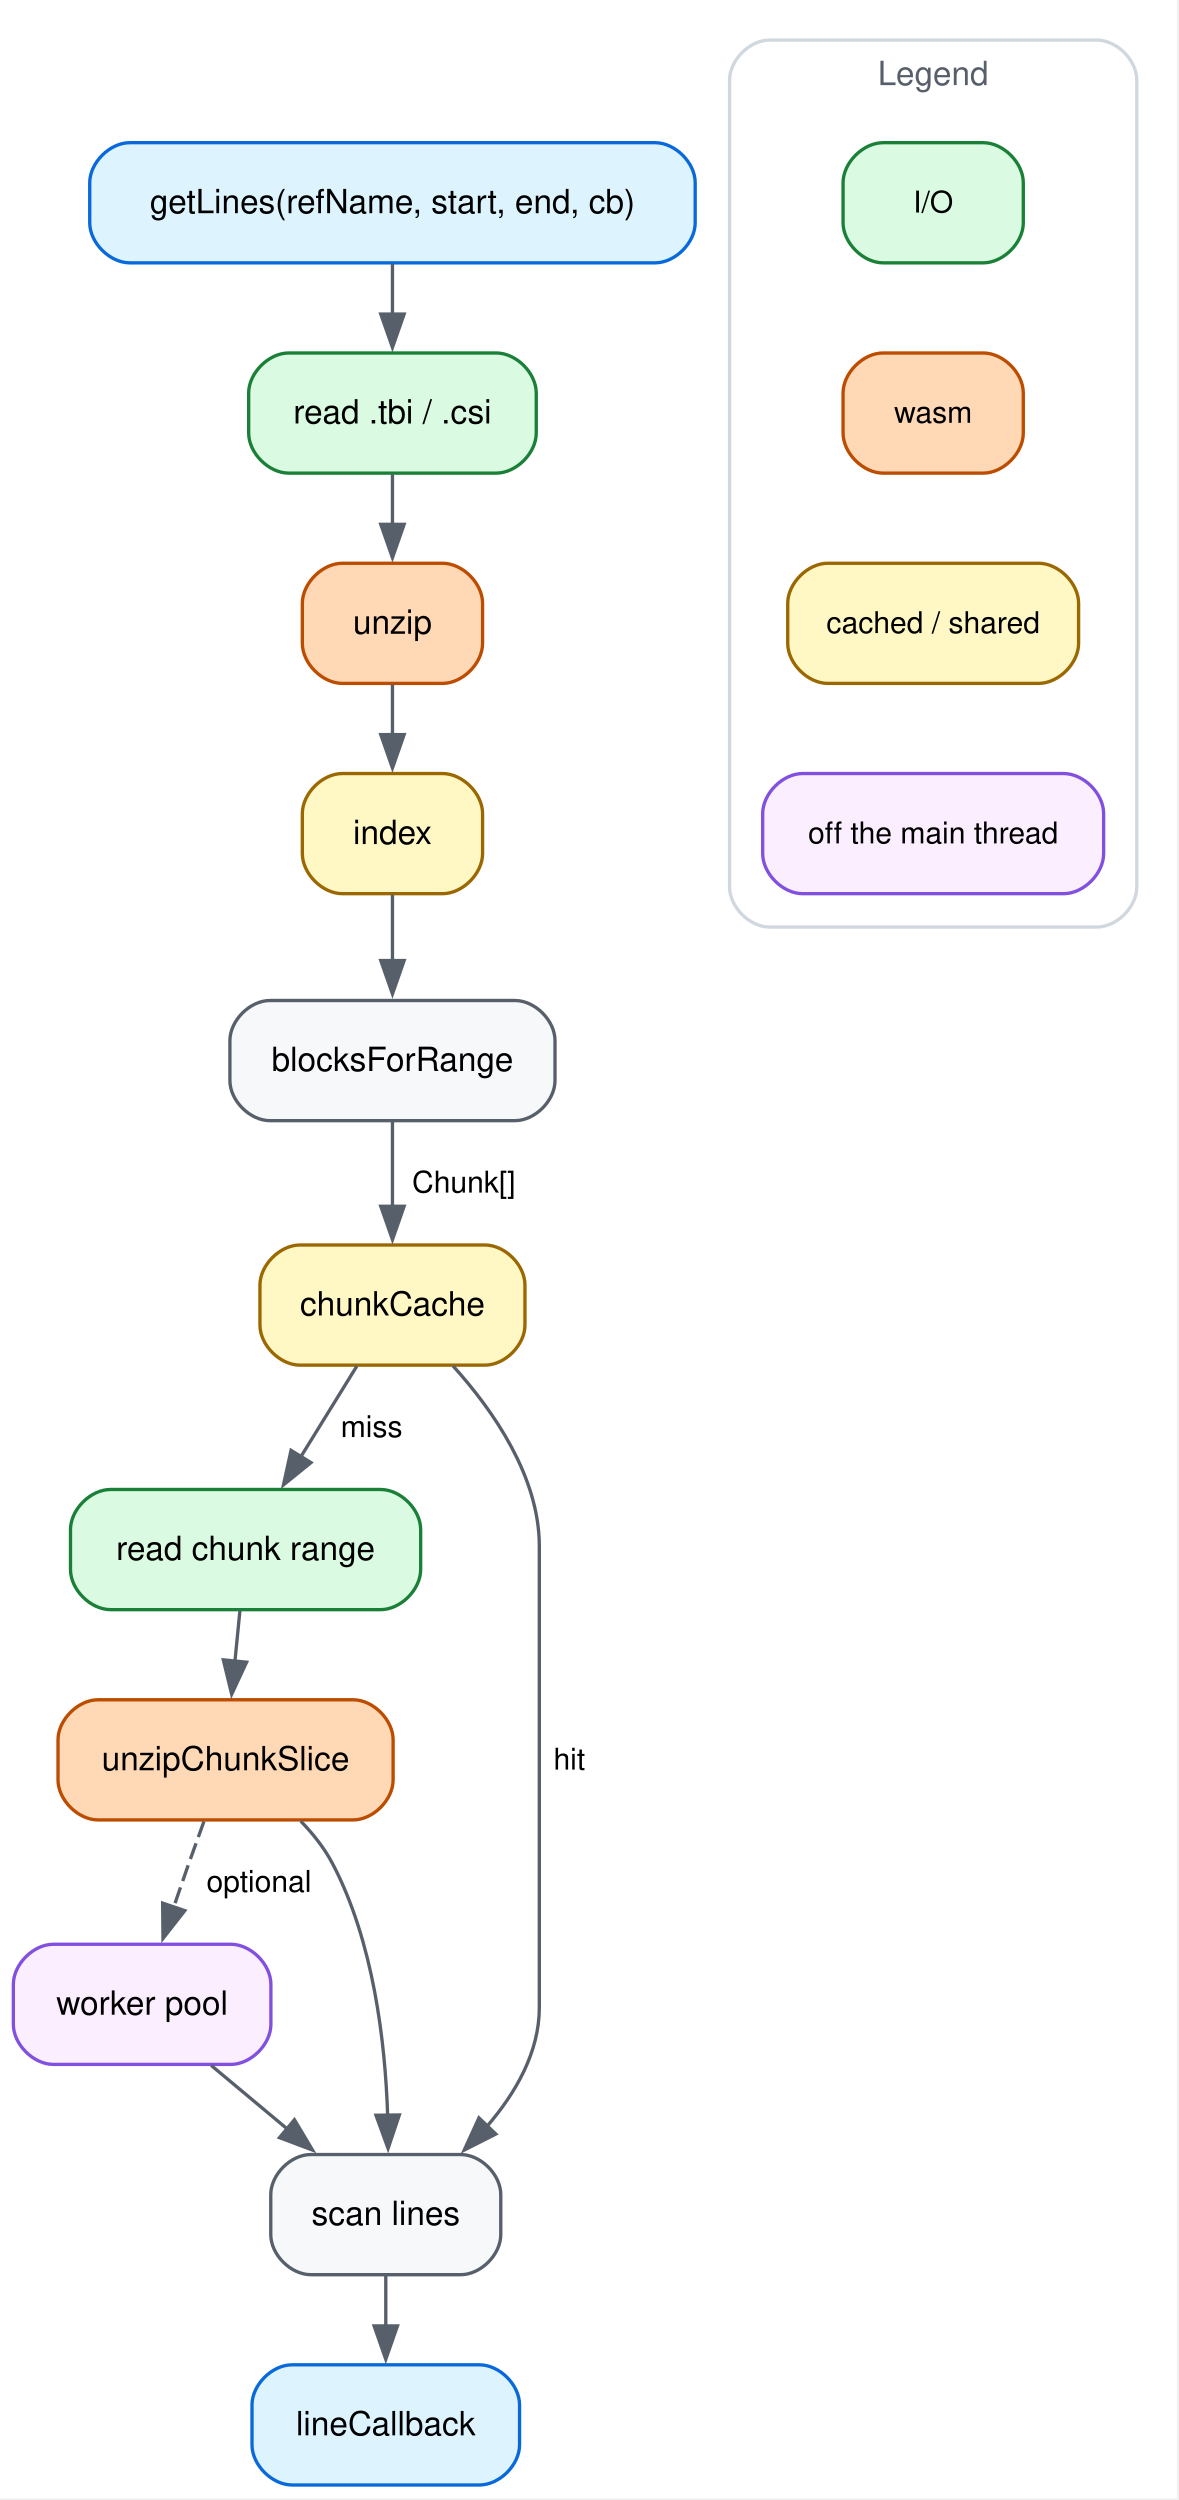
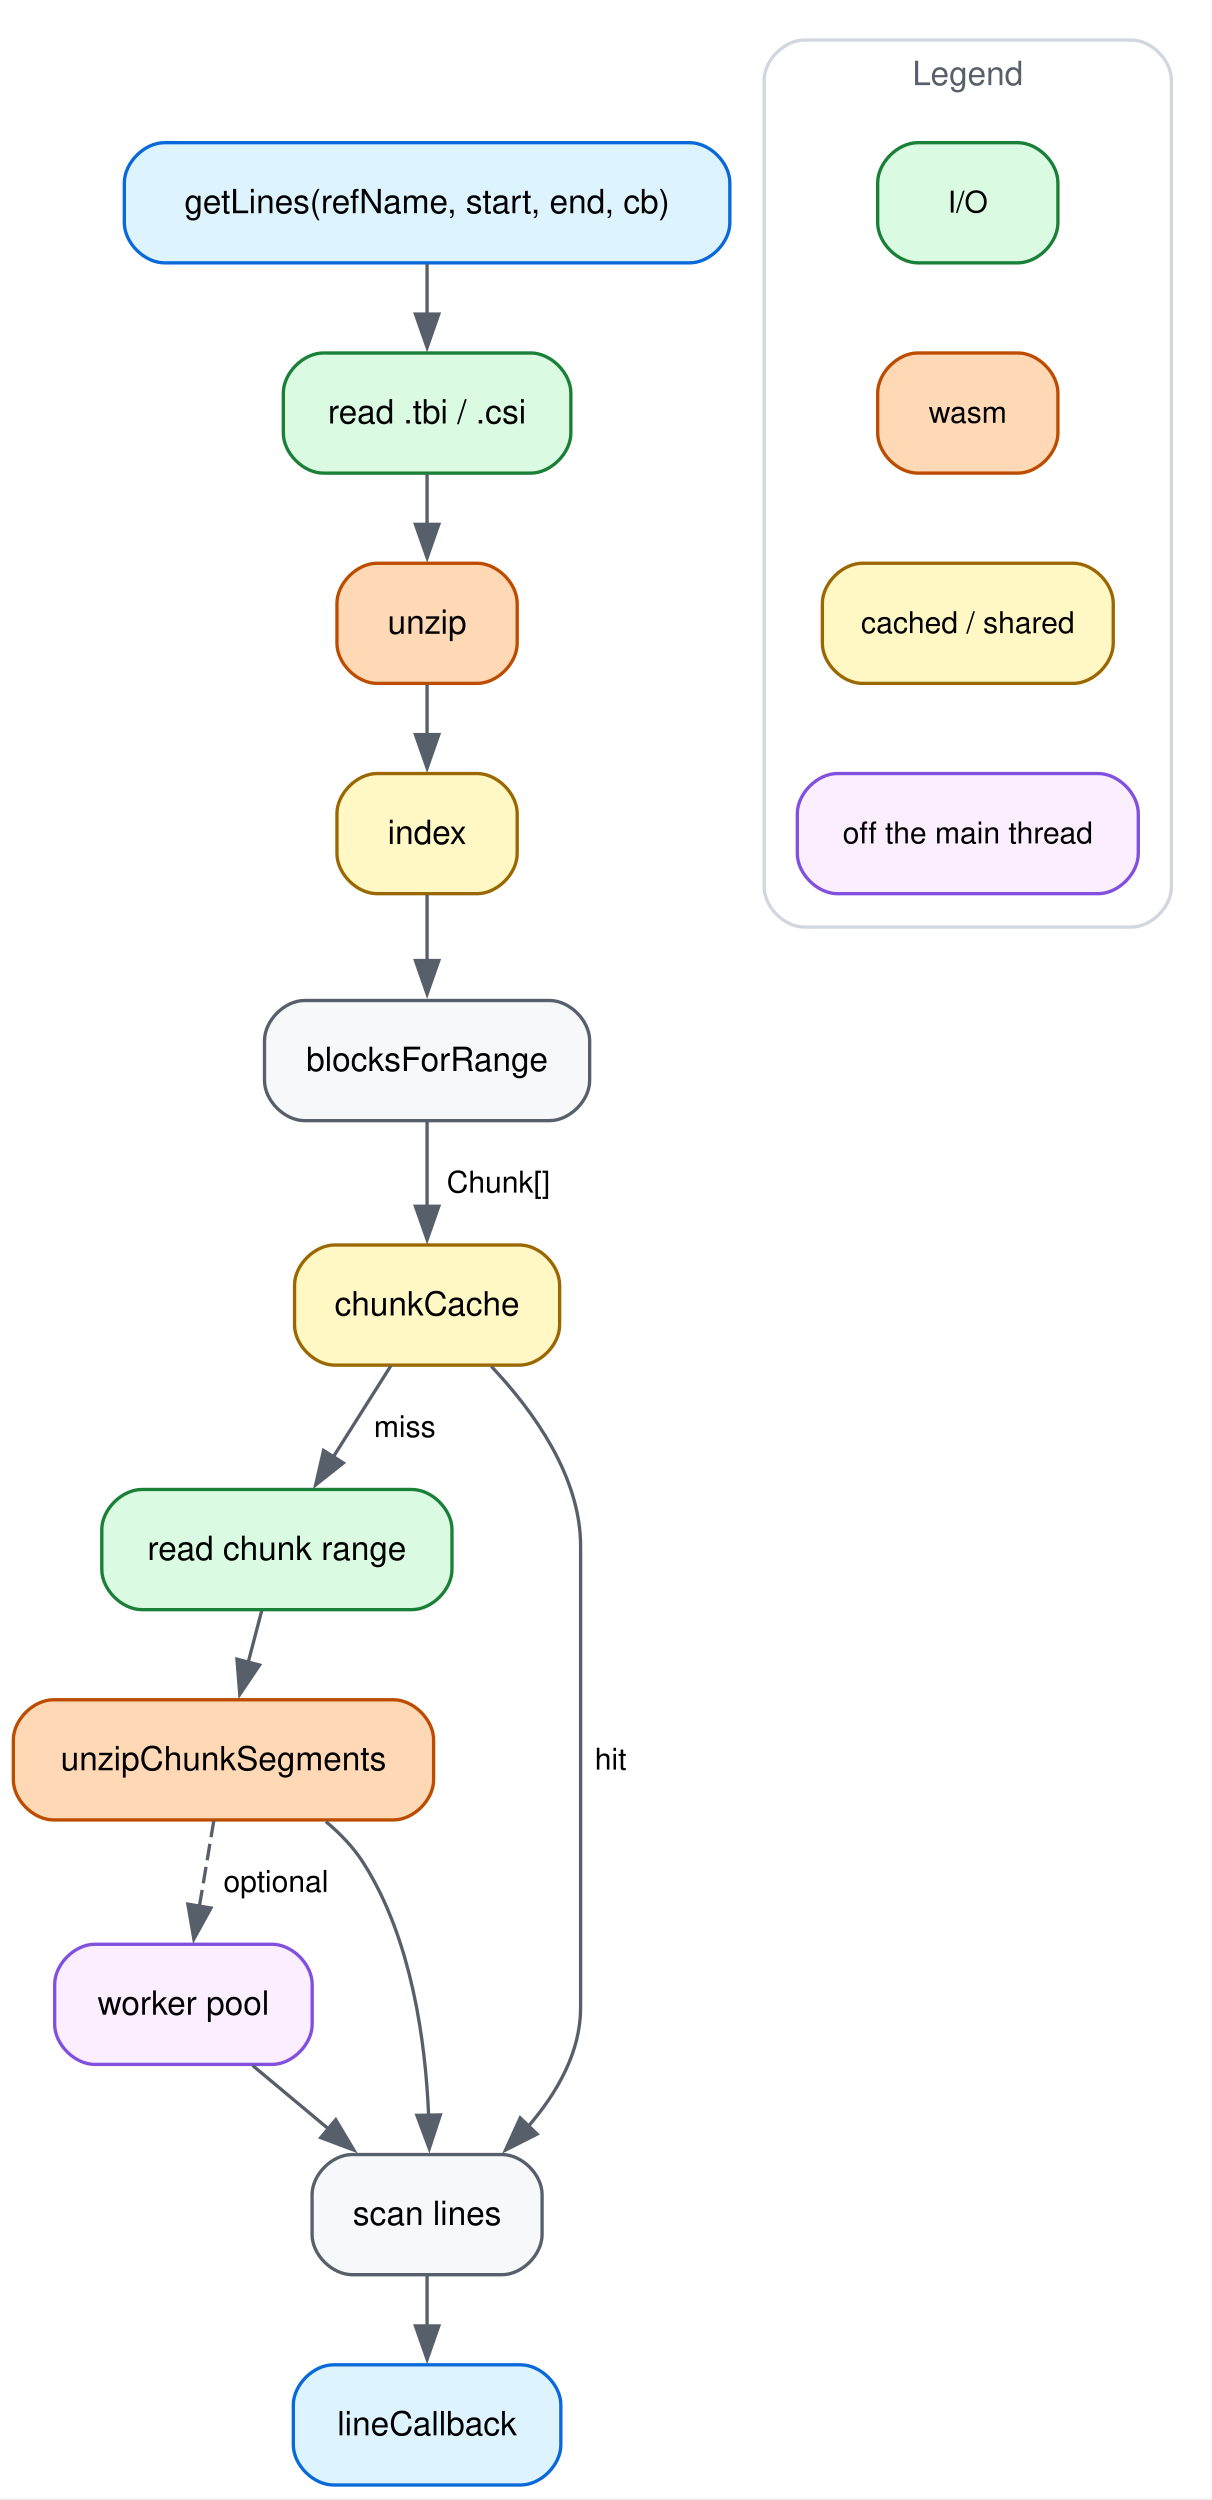
- <svg xmlns="http://www.w3.org/2000/svg" width="353pt" height="749pt" viewBox="0.00 0.00 353.00 749.00">
+ <svg xmlns="http://www.w3.org/2000/svg" width="363pt" height="749pt" viewBox="0.00 0.00 363.00 749.00">
  <g id="graph0" class="graph" transform="scale(1 1) rotate(0) translate(4 744.5)">
-     <polygon fill="white" stroke="none" points="-4,4 -4,-744.5 348.58,-744.5 348.58,4 -4,4" />
+     <polygon fill="white" stroke="none" points="-4,4 -4,-744.5 358.95,-744.5 358.95,4 -4,4" />
    <g id="clust1" class="cluster">
-       <path fill="white" stroke="#d0d7de" d="M226.58,-466.75C226.58,-466.75 324.58,-466.75 324.58,-466.75 330.58,-466.75 336.58,-472.75 336.58,-478.75 336.58,-478.75 336.58,-720.5 336.58,-720.5 336.58,-726.5 330.58,-732.5 324.58,-732.5 324.58,-732.5 226.58,-732.5 226.58,-732.5 220.58,-732.5 214.58,-726.5 214.58,-720.5 214.58,-720.5 214.58,-478.75 214.58,-478.75 214.58,-472.75 220.58,-466.75 226.58,-466.75" />
-       <text xml:space="preserve" text-anchor="middle" x="275.58" y="-719" font-family="Helvetica,sans-Serif" font-size="10.00" fill="#57606a">Legend</text>
+       <path fill="white" stroke="#d0d7de" d="M236.95,-466.75C236.95,-466.75 334.95,-466.75 334.95,-466.75 340.95,-466.75 346.95,-472.75 346.95,-478.75 346.95,-478.75 346.95,-720.5 346.95,-720.5 346.95,-726.5 340.95,-732.5 334.95,-732.5 334.95,-732.5 236.95,-732.5 236.95,-732.5 230.95,-732.5 224.95,-726.5 224.95,-720.5 224.95,-720.5 224.95,-478.75 224.95,-478.75 224.95,-472.75 230.95,-466.75 236.95,-466.75" />
+       <text xml:space="preserve" text-anchor="middle" x="285.95" y="-719" font-family="Helvetica,sans-Serif" font-size="10.00" fill="#57606a">Legend</text>
    </g>
    <g id="node1" class="node">
-       <path fill="#ddf4ff" stroke="#0969da" d="M192.28,-701.75C192.28,-701.75 34.88,-701.75 34.88,-701.75 28.88,-701.75 22.88,-695.75 22.88,-689.75 22.88,-689.75 22.88,-677.75 22.88,-677.75 22.88,-671.75 28.88,-665.75 34.88,-665.75 34.88,-665.75 192.28,-665.75 192.28,-665.75 198.28,-665.75 204.28,-671.75 204.28,-677.75 204.28,-677.75 204.28,-689.75 204.28,-689.75 204.28,-695.75 198.28,-701.75 192.28,-701.75" />
-       <text xml:space="preserve" text-anchor="middle" x="113.58" y="-680.62" font-family="Helvetica,sans-Serif" font-size="10.00">getLines(refName, start, end, cb)</text>
+       <path fill="#ddf4ff" stroke="#0969da" d="M202.66,-701.75C202.66,-701.75 45.25,-701.75 45.25,-701.75 39.25,-701.75 33.25,-695.75 33.25,-689.75 33.25,-689.75 33.25,-677.75 33.25,-677.75 33.25,-671.75 39.25,-665.75 45.25,-665.75 45.25,-665.75 202.66,-665.75 202.66,-665.75 208.66,-665.75 214.66,-671.75 214.66,-677.75 214.66,-677.75 214.66,-689.75 214.66,-689.75 214.66,-695.75 208.66,-701.75 202.66,-701.75" />
+       <text xml:space="preserve" text-anchor="middle" x="123.95" y="-680.62" font-family="Helvetica,sans-Serif" font-size="10.00">getLines(refName, start, end, cb)</text>
    </g>
    <g id="node2" class="node">
-       <path fill="#dafbe1" stroke="#1a7f37" d="M144.66,-638.75C144.66,-638.75 82.5,-638.75 82.5,-638.75 76.5,-638.75 70.5,-632.75 70.5,-626.75 70.5,-626.75 70.5,-614.75 70.5,-614.75 70.5,-608.75 76.5,-602.75 82.5,-602.75 82.5,-602.75 144.66,-602.75 144.66,-602.75 150.66,-602.75 156.66,-608.75 156.66,-614.75 156.66,-614.75 156.66,-626.75 156.66,-626.75 156.66,-632.75 150.66,-638.75 144.66,-638.75" />
-       <text xml:space="preserve" text-anchor="middle" x="113.58" y="-617.62" font-family="Helvetica,sans-Serif" font-size="10.00">read .tbi / .csi</text>
+       <path fill="#dafbe1" stroke="#1a7f37" d="M155.03,-638.75C155.03,-638.75 92.88,-638.75 92.88,-638.75 86.88,-638.75 80.88,-632.75 80.88,-626.75 80.88,-626.75 80.88,-614.75 80.88,-614.75 80.88,-608.75 86.88,-602.75 92.88,-602.75 92.88,-602.75 155.03,-602.75 155.03,-602.75 161.03,-602.75 167.03,-608.75 167.03,-614.75 167.03,-614.75 167.03,-626.75 167.03,-626.75 167.03,-632.75 161.03,-638.75 155.03,-638.75" />
+       <text xml:space="preserve" text-anchor="middle" x="123.95" y="-617.62" font-family="Helvetica,sans-Serif" font-size="10.00">read .tbi / .csi</text>
    </g>
    <g id="edge1" class="edge">
-       <path fill="none" stroke="#57606a" d="M113.58,-665.43C113.58,-660.63 113.58,-655.28 113.58,-650.02" />
-       <polygon fill="#57606a" stroke="#57606a" points="117.08,-650.41 113.58,-640.41 110.08,-650.41 117.08,-650.41" />
+       <path fill="none" stroke="#57606a" d="M123.95,-665.43C123.95,-660.63 123.95,-655.28 123.95,-650.02" />
+       <polygon fill="#57606a" stroke="#57606a" points="127.46,-650.41 123.96,-640.41 120.46,-650.41 127.46,-650.41" />
    </g>
    <g id="node3" class="node">
-       <path fill="#ffd8b5" stroke="#bc4c00" d="M128.58,-575.75C128.58,-575.75 98.58,-575.75 98.58,-575.75 92.58,-575.75 86.58,-569.75 86.58,-563.75 86.58,-563.75 86.58,-551.75 86.58,-551.75 86.58,-545.75 92.58,-539.75 98.58,-539.75 98.58,-539.75 128.58,-539.75 128.58,-539.75 134.58,-539.75 140.58,-545.75 140.58,-551.75 140.58,-551.75 140.58,-563.75 140.58,-563.75 140.58,-569.75 134.58,-575.75 128.58,-575.75" />
-       <text xml:space="preserve" text-anchor="middle" x="113.58" y="-554.62" font-family="Helvetica,sans-Serif" font-size="10.00">unzip</text>
+       <path fill="#ffd8b5" stroke="#bc4c00" d="M138.95,-575.75C138.95,-575.75 108.95,-575.75 108.95,-575.75 102.95,-575.75 96.95,-569.75 96.95,-563.75 96.95,-563.75 96.95,-551.75 96.95,-551.75 96.95,-545.75 102.95,-539.75 108.95,-539.75 108.95,-539.75 138.95,-539.75 138.95,-539.75 144.95,-539.75 150.95,-545.75 150.95,-551.75 150.95,-551.75 150.95,-563.75 150.95,-563.75 150.95,-569.75 144.95,-575.75 138.95,-575.75" />
+       <text xml:space="preserve" text-anchor="middle" x="123.95" y="-554.62" font-family="Helvetica,sans-Serif" font-size="10.00">unzip</text>
    </g>
    <g id="edge2" class="edge">
-       <path fill="none" stroke="#57606a" d="M113.58,-602.43C113.58,-597.63 113.58,-592.28 113.58,-587.02" />
-       <polygon fill="#57606a" stroke="#57606a" points="117.08,-587.41 113.58,-577.41 110.08,-587.41 117.08,-587.41" />
+       <path fill="none" stroke="#57606a" d="M123.95,-602.43C123.95,-597.63 123.95,-592.28 123.95,-587.02" />
+       <polygon fill="#57606a" stroke="#57606a" points="127.46,-587.41 123.96,-577.41 120.46,-587.41 127.46,-587.41" />
    </g>
    <g id="node4" class="node">
-       <path fill="#fff8c5" stroke="#9a6700" d="M128.58,-512.75C128.58,-512.75 98.58,-512.75 98.58,-512.75 92.58,-512.75 86.58,-506.75 86.58,-500.75 86.58,-500.75 86.58,-488.75 86.58,-488.75 86.58,-482.75 92.58,-476.75 98.58,-476.75 98.58,-476.75 128.58,-476.75 128.58,-476.75 134.58,-476.75 140.58,-482.75 140.58,-488.75 140.58,-488.75 140.58,-500.75 140.58,-500.75 140.58,-506.75 134.58,-512.75 128.58,-512.75" />
-       <text xml:space="preserve" text-anchor="middle" x="113.58" y="-491.62" font-family="Helvetica,sans-Serif" font-size="10.00">index</text>
+       <path fill="#fff8c5" stroke="#9a6700" d="M138.95,-512.75C138.95,-512.75 108.95,-512.75 108.95,-512.75 102.95,-512.75 96.95,-506.75 96.95,-500.75 96.95,-500.75 96.95,-488.75 96.95,-488.75 96.95,-482.75 102.95,-476.75 108.95,-476.75 108.95,-476.75 138.95,-476.75 138.95,-476.75 144.95,-476.75 150.95,-482.75 150.95,-488.75 150.95,-488.75 150.95,-500.75 150.95,-500.75 150.95,-506.75 144.95,-512.75 138.95,-512.75" />
+       <text xml:space="preserve" text-anchor="middle" x="123.95" y="-491.62" font-family="Helvetica,sans-Serif" font-size="10.00">index</text>
    </g>
    <g id="edge3" class="edge">
-       <path fill="none" stroke="#57606a" d="M113.58,-539.43C113.58,-534.63 113.58,-529.28 113.58,-524.02" />
-       <polygon fill="#57606a" stroke="#57606a" points="117.08,-524.41 113.58,-514.41 110.08,-524.41 117.08,-524.41" />
+       <path fill="none" stroke="#57606a" d="M123.95,-539.43C123.95,-534.63 123.95,-529.28 123.95,-524.02" />
+       <polygon fill="#57606a" stroke="#57606a" points="127.46,-524.41 123.96,-514.41 120.46,-524.41 127.46,-524.41" />
    </g>
    <g id="node5" class="node">
-       <path fill="#f6f8fa" stroke="#57606a" d="M150.28,-444.75C150.28,-444.75 76.88,-444.75 76.88,-444.75 70.88,-444.75 64.88,-438.75 64.88,-432.75 64.88,-432.75 64.88,-420.75 64.88,-420.75 64.88,-414.75 70.88,-408.75 76.88,-408.75 76.88,-408.75 150.28,-408.75 150.28,-408.75 156.28,-408.75 162.28,-414.75 162.28,-420.75 162.28,-420.75 162.28,-432.75 162.28,-432.75 162.28,-438.75 156.28,-444.75 150.28,-444.75" />
-       <text xml:space="preserve" text-anchor="middle" x="113.58" y="-423.62" font-family="Helvetica,sans-Serif" font-size="10.00">blocksForRange</text>
+       <path fill="#f6f8fa" stroke="#57606a" d="M160.66,-444.75C160.66,-444.75 87.25,-444.75 87.25,-444.75 81.25,-444.75 75.25,-438.75 75.25,-432.75 75.25,-432.75 75.25,-420.75 75.25,-420.75 75.25,-414.75 81.25,-408.75 87.25,-408.75 87.25,-408.75 160.66,-408.75 160.66,-408.75 166.66,-408.75 172.66,-414.75 172.66,-420.75 172.66,-420.75 172.66,-432.75 172.66,-432.75 172.66,-438.75 166.66,-444.75 160.66,-444.75" />
+       <text xml:space="preserve" text-anchor="middle" x="123.95" y="-423.62" font-family="Helvetica,sans-Serif" font-size="10.00">blocksForRange</text>
    </g>
    <g id="edge4" class="edge">
-       <path fill="none" stroke="#57606a" d="M113.58,-476.41C113.58,-470.32 113.58,-463.3 113.58,-456.53" />
-       <polygon fill="#57606a" stroke="#57606a" points="117.08,-456.72 113.58,-446.72 110.08,-456.72 117.08,-456.72" />
+       <path fill="none" stroke="#57606a" d="M123.95,-476.41C123.95,-470.32 123.95,-463.3 123.95,-456.53" />
+       <polygon fill="#57606a" stroke="#57606a" points="127.46,-456.72 123.96,-446.72 120.46,-456.72 127.46,-456.72" />
    </g>
    <g id="node6" class="node">
-       <path fill="#fff8c5" stroke="#9a6700" d="M141.28,-371.5C141.28,-371.5 85.88,-371.5 85.88,-371.5 79.88,-371.5 73.88,-365.5 73.88,-359.5 73.88,-359.5 73.88,-347.5 73.88,-347.5 73.88,-341.5 79.88,-335.5 85.88,-335.5 85.88,-335.5 141.28,-335.5 141.28,-335.5 147.28,-335.5 153.28,-341.5 153.28,-347.5 153.28,-347.5 153.28,-359.5 153.28,-359.5 153.28,-365.5 147.28,-371.5 141.28,-371.5" />
-       <text xml:space="preserve" text-anchor="middle" x="113.58" y="-350.38" font-family="Helvetica,sans-Serif" font-size="10.00">chunkCache</text>
+       <path fill="#fff8c5" stroke="#9a6700" d="M151.66,-371.5C151.66,-371.5 96.25,-371.5 96.25,-371.5 90.25,-371.5 84.25,-365.5 84.25,-359.5 84.25,-359.5 84.25,-347.5 84.25,-347.5 84.25,-341.5 90.25,-335.5 96.25,-335.5 96.25,-335.5 151.66,-335.5 151.66,-335.5 157.66,-335.5 163.66,-341.5 163.66,-347.5 163.66,-347.5 163.66,-359.5 163.66,-359.5 163.66,-365.5 157.66,-371.5 151.66,-371.5" />
+       <text xml:space="preserve" text-anchor="middle" x="123.95" y="-350.38" font-family="Helvetica,sans-Serif" font-size="10.00">chunkCache</text>
    </g>
    <g id="edge5" class="edge">
-       <path fill="none" stroke="#57606a" d="M113.58,-408.5C113.58,-400.8 113.58,-391.52 113.58,-382.84" />
-       <polygon fill="#57606a" stroke="#57606a" points="117.08,-383.1 113.58,-373.1 110.08,-383.1 117.08,-383.1" />
-       <text xml:space="preserve" text-anchor="middle" x="134.95" y="-387.2" font-family="Helvetica,sans-Serif" font-size="9.00"> Chunk[] </text>
+       <path fill="none" stroke="#57606a" d="M123.95,-408.5C123.95,-400.8 123.95,-391.52 123.95,-382.84" />
+       <polygon fill="#57606a" stroke="#57606a" points="127.46,-383.1 123.96,-373.1 120.46,-383.1 127.46,-383.1" />
+       <text xml:space="preserve" text-anchor="middle" x="145.33" y="-387.2" font-family="Helvetica,sans-Serif" font-size="9.00"> Chunk[] </text>
    </g>
    <g id="node7" class="node">
-       <path fill="#dafbe1" stroke="#1a7f37" d="M110.03,-298.25C110.03,-298.25 29.12,-298.25 29.12,-298.25 23.12,-298.25 17.12,-292.25 17.12,-286.25 17.12,-286.25 17.12,-274.25 17.12,-274.25 17.12,-268.25 23.12,-262.25 29.12,-262.25 29.12,-262.25 110.03,-262.25 110.03,-262.25 116.03,-262.25 122.03,-268.25 122.03,-274.25 122.03,-274.25 122.03,-286.25 122.03,-286.25 122.03,-292.25 116.03,-298.25 110.03,-298.25" />
-       <text xml:space="preserve" text-anchor="middle" x="69.58" y="-277.12" font-family="Helvetica,sans-Serif" font-size="10.00">read chunk range</text>
+       <path fill="#dafbe1" stroke="#1a7f37" d="M119.41,-298.25C119.41,-298.25 38.5,-298.25 38.5,-298.25 32.5,-298.25 26.5,-292.25 26.5,-286.25 26.5,-286.25 26.5,-274.25 26.5,-274.25 26.5,-268.25 32.5,-262.25 38.5,-262.25 38.5,-262.25 119.41,-262.25 119.41,-262.25 125.41,-262.25 131.41,-268.25 131.41,-274.25 131.41,-274.25 131.41,-286.25 131.41,-286.25 131.41,-292.25 125.41,-298.25 119.41,-298.25" />
+       <text xml:space="preserve" text-anchor="middle" x="78.95" y="-277.12" font-family="Helvetica,sans-Serif" font-size="10.00">read chunk range</text>
    </g>
    <g id="edge6" class="edge">
-       <path fill="none" stroke="#57606a" d="M102.93,-335.25C97.9,-327.11 91.79,-317.21 86.17,-308.12" />
-       <polygon fill="#57606a" stroke="#57606a" points="89.16,-306.3 80.93,-299.63 83.2,-309.97 89.16,-306.3" />
-       <text xml:space="preserve" text-anchor="middle" x="107.34" y="-313.95" font-family="Helvetica,sans-Serif" font-size="9.00"> miss </text>
+       <path fill="none" stroke="#57606a" d="M113.06,-335.25C107.87,-327.03 101.53,-317 95.74,-307.83" />
+       <polygon fill="#57606a" stroke="#57606a" points="98.86,-306.2 90.56,-299.62 92.94,-309.94 98.86,-306.2" />
+       <text xml:space="preserve" text-anchor="middle" x="117.27" y="-313.95" font-family="Helvetica,sans-Serif" font-size="9.00"> miss </text>
    </g>
    <g id="node10" class="node">
-       <path fill="#f6f8fa" stroke="#57606a" d="M134.03,-99C134.03,-99 89.12,-99 89.12,-99 83.12,-99 77.12,-93 77.12,-87 77.12,-87 77.12,-75 77.12,-75 77.12,-69 83.12,-63 89.12,-63 89.12,-63 134.03,-63 134.03,-63 140.03,-63 146.03,-69 146.03,-75 146.03,-75 146.03,-87 146.03,-87 146.03,-93 140.03,-99 134.03,-99" />
-       <text xml:space="preserve" text-anchor="middle" x="111.58" y="-77.88" font-family="Helvetica,sans-Serif" font-size="10.00">scan lines</text>
+       <path fill="#f6f8fa" stroke="#57606a" d="M146.41,-99C146.41,-99 101.5,-99 101.5,-99 95.5,-99 89.5,-93 89.5,-87 89.5,-87 89.5,-75 89.5,-75 89.5,-69 95.5,-63 101.5,-63 101.5,-63 146.41,-63 146.41,-63 152.41,-63 158.41,-69 158.41,-75 158.41,-75 158.41,-87 158.41,-87 158.41,-93 152.41,-99 146.41,-99" />
+       <text xml:space="preserve" text-anchor="middle" x="123.95" y="-77.88" font-family="Helvetica,sans-Serif" font-size="10.00">scan lines</text>
    </g>
    <g id="edge11" class="edge">
-       <path fill="none" stroke="#57606a" d="M131.73,-335.26C143.85,-321.84 157.58,-302.04 157.58,-281.25 157.58,-281.25 157.58,-281.25 157.58,-143 157.58,-129.66 150.48,-117.39 141.87,-107.41" />
-       <polygon fill="#57606a" stroke="#57606a" points="144.54,-105.14 135.09,-100.35 139.49,-109.98 144.54,-105.14" />
-       <text xml:space="preserve" text-anchor="middle" x="166.58" y="-214.32" font-family="Helvetica,sans-Serif" font-size="9.00"> hit </text>
+       <path fill="none" stroke="#57606a" d="M143.2,-335.13C155.8,-321.79 169.95,-302.16 169.95,-281.25 169.95,-281.25 169.95,-281.25 169.95,-143 169.95,-129.66 162.86,-117.39 154.24,-107.41" />
+       <polygon fill="#57606a" stroke="#57606a" points="156.91,-105.14 147.46,-100.35 151.86,-109.98 156.91,-105.14" />
+       <text xml:space="preserve" text-anchor="middle" x="178.95" y="-214.32" font-family="Helvetica,sans-Serif" font-size="9.00"> hit </text>
    </g>
    <g id="node8" class="node">
-       <path fill="#ffd8b5" stroke="#bc4c00" d="M101.78,-235.25C101.78,-235.25 25.38,-235.25 25.38,-235.25 19.38,-235.25 13.38,-229.25 13.38,-223.25 13.38,-223.25 13.38,-211.25 13.38,-211.25 13.38,-205.25 19.38,-199.25 25.38,-199.25 25.38,-199.25 101.78,-199.25 101.78,-199.25 107.78,-199.25 113.78,-205.25 113.78,-211.25 113.78,-211.25 113.78,-223.25 113.78,-223.25 113.78,-229.25 107.78,-235.25 101.78,-235.25" />
-       <text xml:space="preserve" text-anchor="middle" x="63.58" y="-214.12" font-family="Helvetica,sans-Serif" font-size="10.00">unzipChunkSlice</text>
+       <path fill="#ffd8b5" stroke="#bc4c00" d="M113.91,-235.25C113.91,-235.25 12,-235.25 12,-235.25 6,-235.25 0,-229.25 0,-223.25 0,-223.25 0,-211.25 0,-211.25 0,-205.25 6,-199.25 12,-199.25 12,-199.25 113.91,-199.25 113.91,-199.25 119.91,-199.25 125.91,-205.25 125.91,-211.25 125.91,-211.25 125.91,-223.25 125.91,-223.25 125.91,-229.25 119.91,-235.25 113.91,-235.25" />
+       <text xml:space="preserve" text-anchor="middle" x="62.95" y="-214.12" font-family="Helvetica,sans-Serif" font-size="10.00">unzipChunkSegments</text>
    </g>
    <g id="edge7" class="edge">
-       <path fill="none" stroke="#57606a" d="M67.88,-261.93C67.4,-257.13 66.88,-251.78 66.36,-246.52" />
-       <polygon fill="#57606a" stroke="#57606a" points="69.88,-246.51 65.41,-236.91 62.91,-247.2 69.88,-246.51" />
+       <path fill="none" stroke="#57606a" d="M74.41,-261.93C73.15,-257.13 71.75,-251.78 70.37,-246.52" />
+       <polygon fill="#57606a" stroke="#57606a" points="73.76,-245.65 67.84,-236.86 66.99,-247.42 73.76,-245.65" />
    </g>
    <g id="node9" class="node">
-       <path fill="#fbefff" stroke="#8250df" d="M65.16,-162C65.16,-162 12,-162 12,-162 6,-162 0,-156 0,-150 0,-150 0,-138 0,-138 0,-132 6,-126 12,-126 12,-126 65.16,-126 65.16,-126 71.16,-126 77.16,-132 77.16,-138 77.16,-138 77.16,-150 77.16,-150 77.16,-156 71.16,-162 65.16,-162" />
-       <text xml:space="preserve" text-anchor="middle" x="38.58" y="-140.88" font-family="Helvetica,sans-Serif" font-size="10.00">worker pool</text>
+       <path fill="#fbefff" stroke="#8250df" d="M77.53,-162C77.53,-162 24.38,-162 24.38,-162 18.38,-162 12.38,-156 12.38,-150 12.38,-150 12.38,-138 12.38,-138 12.38,-132 18.38,-126 24.38,-126 24.38,-126 77.53,-126 77.53,-126 83.53,-126 89.53,-132 89.53,-138 89.53,-138 89.53,-150 89.53,-150 89.53,-156 83.53,-162 77.53,-162" />
+       <text xml:space="preserve" text-anchor="middle" x="50.95" y="-140.88" font-family="Helvetica,sans-Serif" font-size="10.00">worker pool</text>
    </g>
    <g id="edge8" class="edge">
-       <path fill="none" stroke="#57606a" stroke-dasharray="5,2" d="M57.11,-198.83C55.6,-194.71 54.02,-190.33 52.58,-186.25 51.07,-181.96 49.49,-177.41 47.97,-172.96" />
-       <polygon fill="#57606a" stroke="#57606a" points="51.36,-172.07 44.83,-163.73 44.73,-174.32 51.36,-172.07" />
-       <text xml:space="preserve" text-anchor="middle" x="73.58" y="-177.7" font-family="Helvetica,sans-Serif" font-size="9.00"> optional </text>
+       <path fill="none" stroke="#57606a" stroke-dasharray="5,2" d="M60.05,-199C58.75,-191.3 57.19,-182.02 55.73,-173.34" />
+       <polygon fill="#57606a" stroke="#57606a" points="59.2,-172.86 54.08,-163.58 52.29,-174.02 59.2,-172.86" />
+       <text xml:space="preserve" text-anchor="middle" x="78.67" y="-177.7" font-family="Helvetica,sans-Serif" font-size="9.00"> optional </text>
    </g>
    <g id="edge9" class="edge">
-       <path fill="none" stroke="#57606a" d="M86.1,-198.89C89.78,-195.1 93.17,-190.83 95.58,-186.25 107.91,-162.85 111.42,-132.66 112.14,-110.8" />
-       <polygon fill="#57606a" stroke="#57606a" points="115.64,-110.86 112.27,-100.82 108.64,-110.77 115.64,-110.86" />
+       <path fill="none" stroke="#57606a" d="M93.63,-198.76C97.98,-195.12 101.98,-190.94 104.95,-186.25 119.34,-163.58 123.5,-132.86 124.42,-110.65" />
+       <polygon fill="#57606a" stroke="#57606a" points="127.91,-110.87 124.61,-100.81 120.91,-110.74 127.91,-110.87" />
    </g>
    <g id="edge10" class="edge">
-       <path fill="none" stroke="#57606a" d="M59.3,-125.68C66.39,-119.76 74.47,-113.01 82.11,-106.62" />
-       <polygon fill="#57606a" stroke="#57606a" points="84.21,-109.43 89.64,-100.33 79.73,-104.06 84.21,-109.43" />
+       <path fill="none" stroke="#57606a" d="M71.68,-125.68C78.77,-119.76 86.84,-113.01 94.49,-106.62" />
+       <polygon fill="#57606a" stroke="#57606a" points="96.59,-109.43 102.02,-100.33 92.1,-104.06 96.59,-109.43" />
    </g>
    <g id="node11" class="node">
-       <path fill="#ddf4ff" stroke="#0969da" d="M139.66,-36C139.66,-36 83.5,-36 83.5,-36 77.5,-36 71.5,-30 71.5,-24 71.5,-24 71.5,-12 71.5,-12 71.5,-6 77.5,0 83.5,0 83.5,0 139.66,0 139.66,0 145.66,0 151.66,-6 151.66,-12 151.66,-12 151.66,-24 151.66,-24 151.66,-30 145.66,-36 139.66,-36" />
-       <text xml:space="preserve" text-anchor="middle" x="111.58" y="-14.88" font-family="Helvetica,sans-Serif" font-size="10.00">lineCallback</text>
+       <path fill="#ddf4ff" stroke="#0969da" d="M152.03,-36C152.03,-36 95.88,-36 95.88,-36 89.88,-36 83.88,-30 83.88,-24 83.88,-24 83.88,-12 83.88,-12 83.88,-6 89.88,0 95.88,0 95.88,0 152.03,0 152.03,0 158.03,0 164.03,-6 164.03,-12 164.03,-12 164.03,-24 164.03,-24 164.03,-30 158.03,-36 152.03,-36" />
+       <text xml:space="preserve" text-anchor="middle" x="123.95" y="-14.88" font-family="Helvetica,sans-Serif" font-size="10.00">lineCallback</text>
    </g>
    <g id="edge12" class="edge">
-       <path fill="none" stroke="#57606a" d="M111.58,-62.68C111.58,-57.88 111.58,-52.53 111.58,-47.27" />
-       <polygon fill="#57606a" stroke="#57606a" points="115.08,-47.66 111.58,-37.66 108.08,-47.66 115.08,-47.66" />
+       <path fill="none" stroke="#57606a" d="M123.95,-62.68C123.95,-57.88 123.95,-52.53 123.95,-47.27" />
+       <polygon fill="#57606a" stroke="#57606a" points="127.46,-47.66 123.96,-37.66 120.46,-47.66 127.46,-47.66" />
    </g>
    <g id="node12" class="node">
-       <path fill="#dafbe1" stroke="#1a7f37" d="M290.58,-701.75C290.58,-701.75 260.58,-701.75 260.58,-701.75 254.58,-701.75 248.58,-695.75 248.58,-689.75 248.58,-689.75 248.58,-677.75 248.58,-677.75 248.58,-671.75 254.58,-665.75 260.58,-665.75 260.58,-665.75 290.58,-665.75 290.58,-665.75 296.58,-665.75 302.58,-671.75 302.58,-677.75 302.58,-677.75 302.58,-689.75 302.58,-689.75 302.58,-695.75 296.58,-701.75 290.58,-701.75" />
-       <text xml:space="preserve" text-anchor="middle" x="275.58" y="-680.83" font-family="Helvetica,sans-Serif" font-size="9.00">I/O</text>
+       <path fill="#dafbe1" stroke="#1a7f37" d="M300.95,-701.75C300.95,-701.75 270.95,-701.75 270.95,-701.75 264.95,-701.75 258.95,-695.75 258.95,-689.75 258.95,-689.75 258.95,-677.75 258.95,-677.75 258.95,-671.75 264.95,-665.75 270.95,-665.75 270.95,-665.75 300.95,-665.75 300.95,-665.75 306.95,-665.75 312.95,-671.75 312.95,-677.75 312.95,-677.75 312.95,-689.75 312.95,-689.75 312.95,-695.75 306.95,-701.75 300.95,-701.75" />
+       <text xml:space="preserve" text-anchor="middle" x="285.95" y="-680.83" font-family="Helvetica,sans-Serif" font-size="9.00">I/O</text>
    </g>
    <g id="node13" class="node">
-       <path fill="#ffd8b5" stroke="#bc4c00" d="M290.58,-638.75C290.58,-638.75 260.58,-638.75 260.58,-638.75 254.58,-638.75 248.58,-632.75 248.58,-626.75 248.58,-626.75 248.58,-614.75 248.58,-614.75 248.58,-608.75 254.58,-602.75 260.58,-602.75 260.58,-602.75 290.58,-602.75 290.58,-602.75 296.58,-602.75 302.58,-608.75 302.58,-614.75 302.58,-614.75 302.58,-626.75 302.58,-626.75 302.58,-632.75 296.58,-638.75 290.58,-638.75" />
-       <text xml:space="preserve" text-anchor="middle" x="275.58" y="-617.83" font-family="Helvetica,sans-Serif" font-size="9.00">wasm</text>
+       <path fill="#ffd8b5" stroke="#bc4c00" d="M300.95,-638.75C300.95,-638.75 270.95,-638.75 270.95,-638.75 264.95,-638.75 258.95,-632.75 258.95,-626.75 258.95,-626.75 258.95,-614.75 258.95,-614.75 258.95,-608.75 264.95,-602.75 270.95,-602.75 270.95,-602.75 300.95,-602.75 300.95,-602.75 306.95,-602.75 312.95,-608.75 312.95,-614.75 312.95,-614.75 312.95,-626.75 312.95,-626.75 312.95,-632.75 306.95,-638.75 300.95,-638.75" />
+       <text xml:space="preserve" text-anchor="middle" x="285.95" y="-617.83" font-family="Helvetica,sans-Serif" font-size="9.00">wasm</text>
    </g>
    <g id="node14" class="node">
-       <path fill="#fff8c5" stroke="#9a6700" d="M307.15,-575.75C307.15,-575.75 244,-575.75 244,-575.75 238,-575.75 232,-569.75 232,-563.75 232,-563.75 232,-551.75 232,-551.75 232,-545.75 238,-539.75 244,-539.75 244,-539.75 307.15,-539.75 307.15,-539.75 313.15,-539.75 319.15,-545.75 319.15,-551.75 319.15,-551.75 319.15,-563.75 319.15,-563.75 319.15,-569.75 313.15,-575.75 307.15,-575.75" />
-       <text xml:space="preserve" text-anchor="middle" x="275.58" y="-554.83" font-family="Helvetica,sans-Serif" font-size="9.00">cached / shared</text>
+       <path fill="#fff8c5" stroke="#9a6700" d="M317.53,-575.75C317.53,-575.75 254.38,-575.75 254.38,-575.75 248.38,-575.75 242.38,-569.75 242.38,-563.75 242.38,-563.75 242.38,-551.75 242.38,-551.75 242.38,-545.75 248.38,-539.75 254.38,-539.75 254.38,-539.75 317.53,-539.75 317.53,-539.75 323.53,-539.75 329.53,-545.75 329.53,-551.75 329.53,-551.75 329.53,-563.75 329.53,-563.75 329.53,-569.75 323.53,-575.75 317.53,-575.75" />
+       <text xml:space="preserve" text-anchor="middle" x="285.95" y="-554.83" font-family="Helvetica,sans-Serif" font-size="9.00">cached / shared</text>
    </g>
    <g id="node15" class="node">
-       <path fill="#fbefff" stroke="#8250df" d="M314.65,-512.75C314.65,-512.75 236.5,-512.75 236.5,-512.75 230.5,-512.75 224.5,-506.75 224.5,-500.75 224.5,-500.75 224.5,-488.75 224.5,-488.75 224.5,-482.75 230.5,-476.75 236.5,-476.75 236.5,-476.75 314.65,-476.75 314.65,-476.75 320.65,-476.75 326.65,-482.75 326.65,-488.75 326.65,-488.75 326.65,-500.75 326.65,-500.75 326.65,-506.75 320.65,-512.75 314.65,-512.75" />
-       <text xml:space="preserve" text-anchor="middle" x="275.58" y="-491.82" font-family="Helvetica,sans-Serif" font-size="9.00">off the main thread</text>
+       <path fill="#fbefff" stroke="#8250df" d="M325.03,-512.75C325.03,-512.75 246.88,-512.75 246.88,-512.75 240.88,-512.75 234.88,-506.75 234.88,-500.75 234.88,-500.75 234.88,-488.75 234.88,-488.75 234.88,-482.75 240.88,-476.75 246.88,-476.75 246.88,-476.75 325.03,-476.75 325.03,-476.75 331.03,-476.75 337.03,-482.75 337.03,-488.75 337.03,-488.75 337.03,-500.75 337.03,-500.75 337.03,-506.75 331.03,-512.75 325.03,-512.75" />
+       <text xml:space="preserve" text-anchor="middle" x="285.95" y="-491.82" font-family="Helvetica,sans-Serif" font-size="9.00">off the main thread</text>
    </g>
  </g>
</svg>
